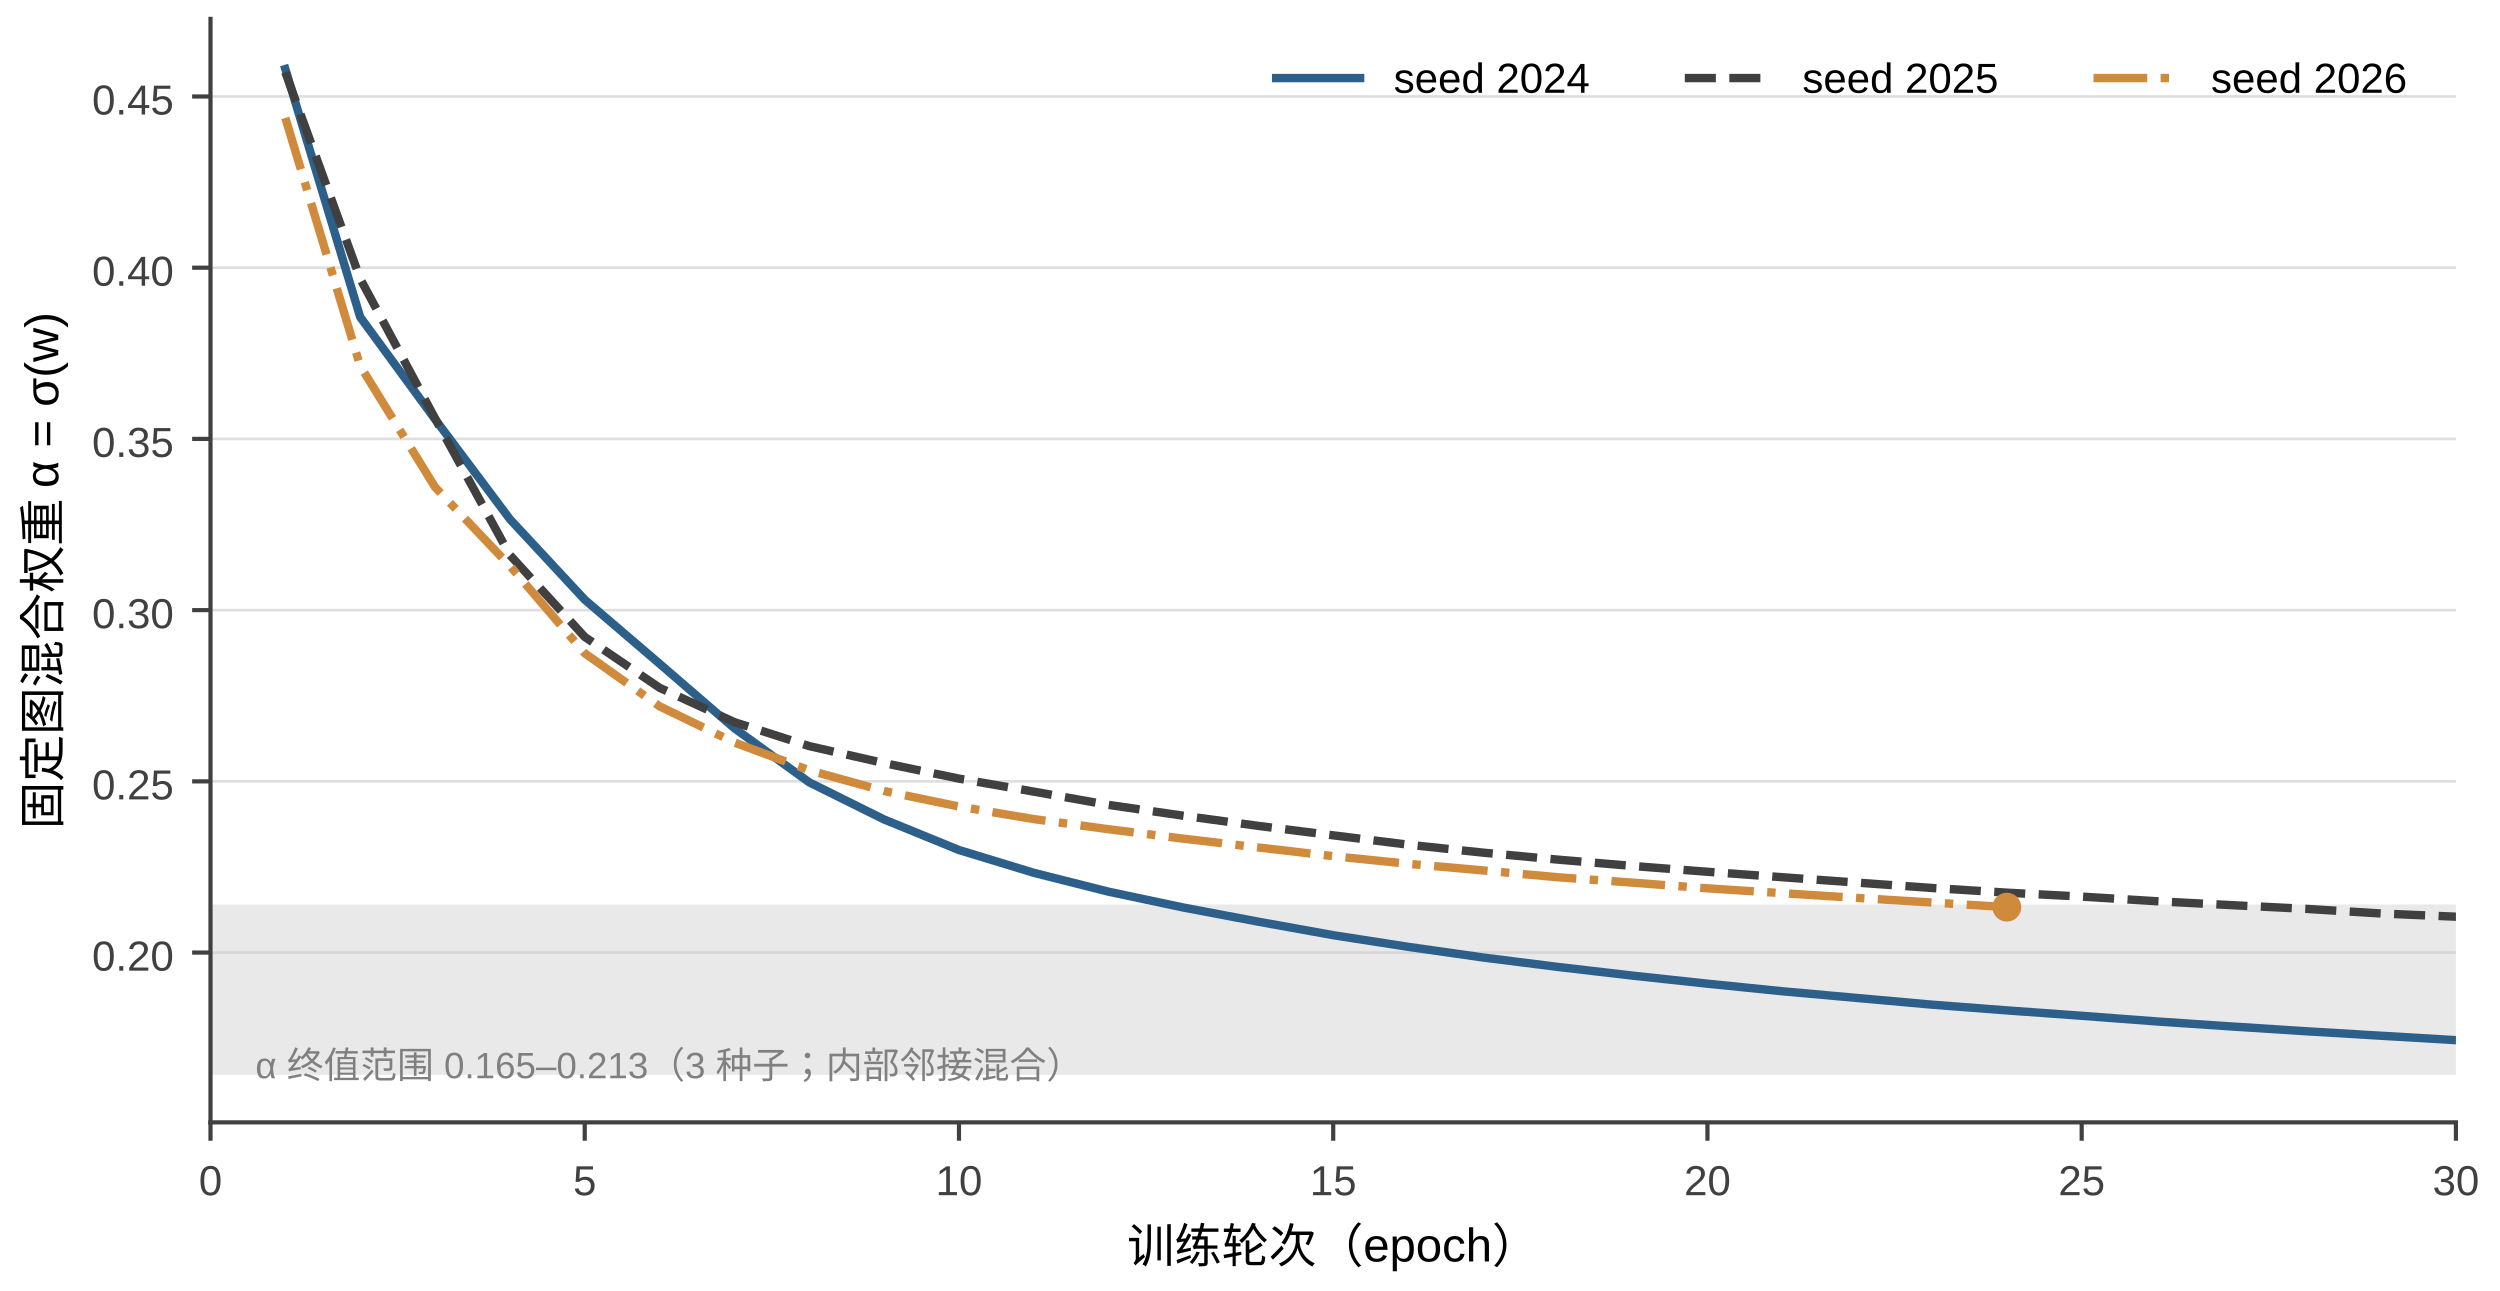
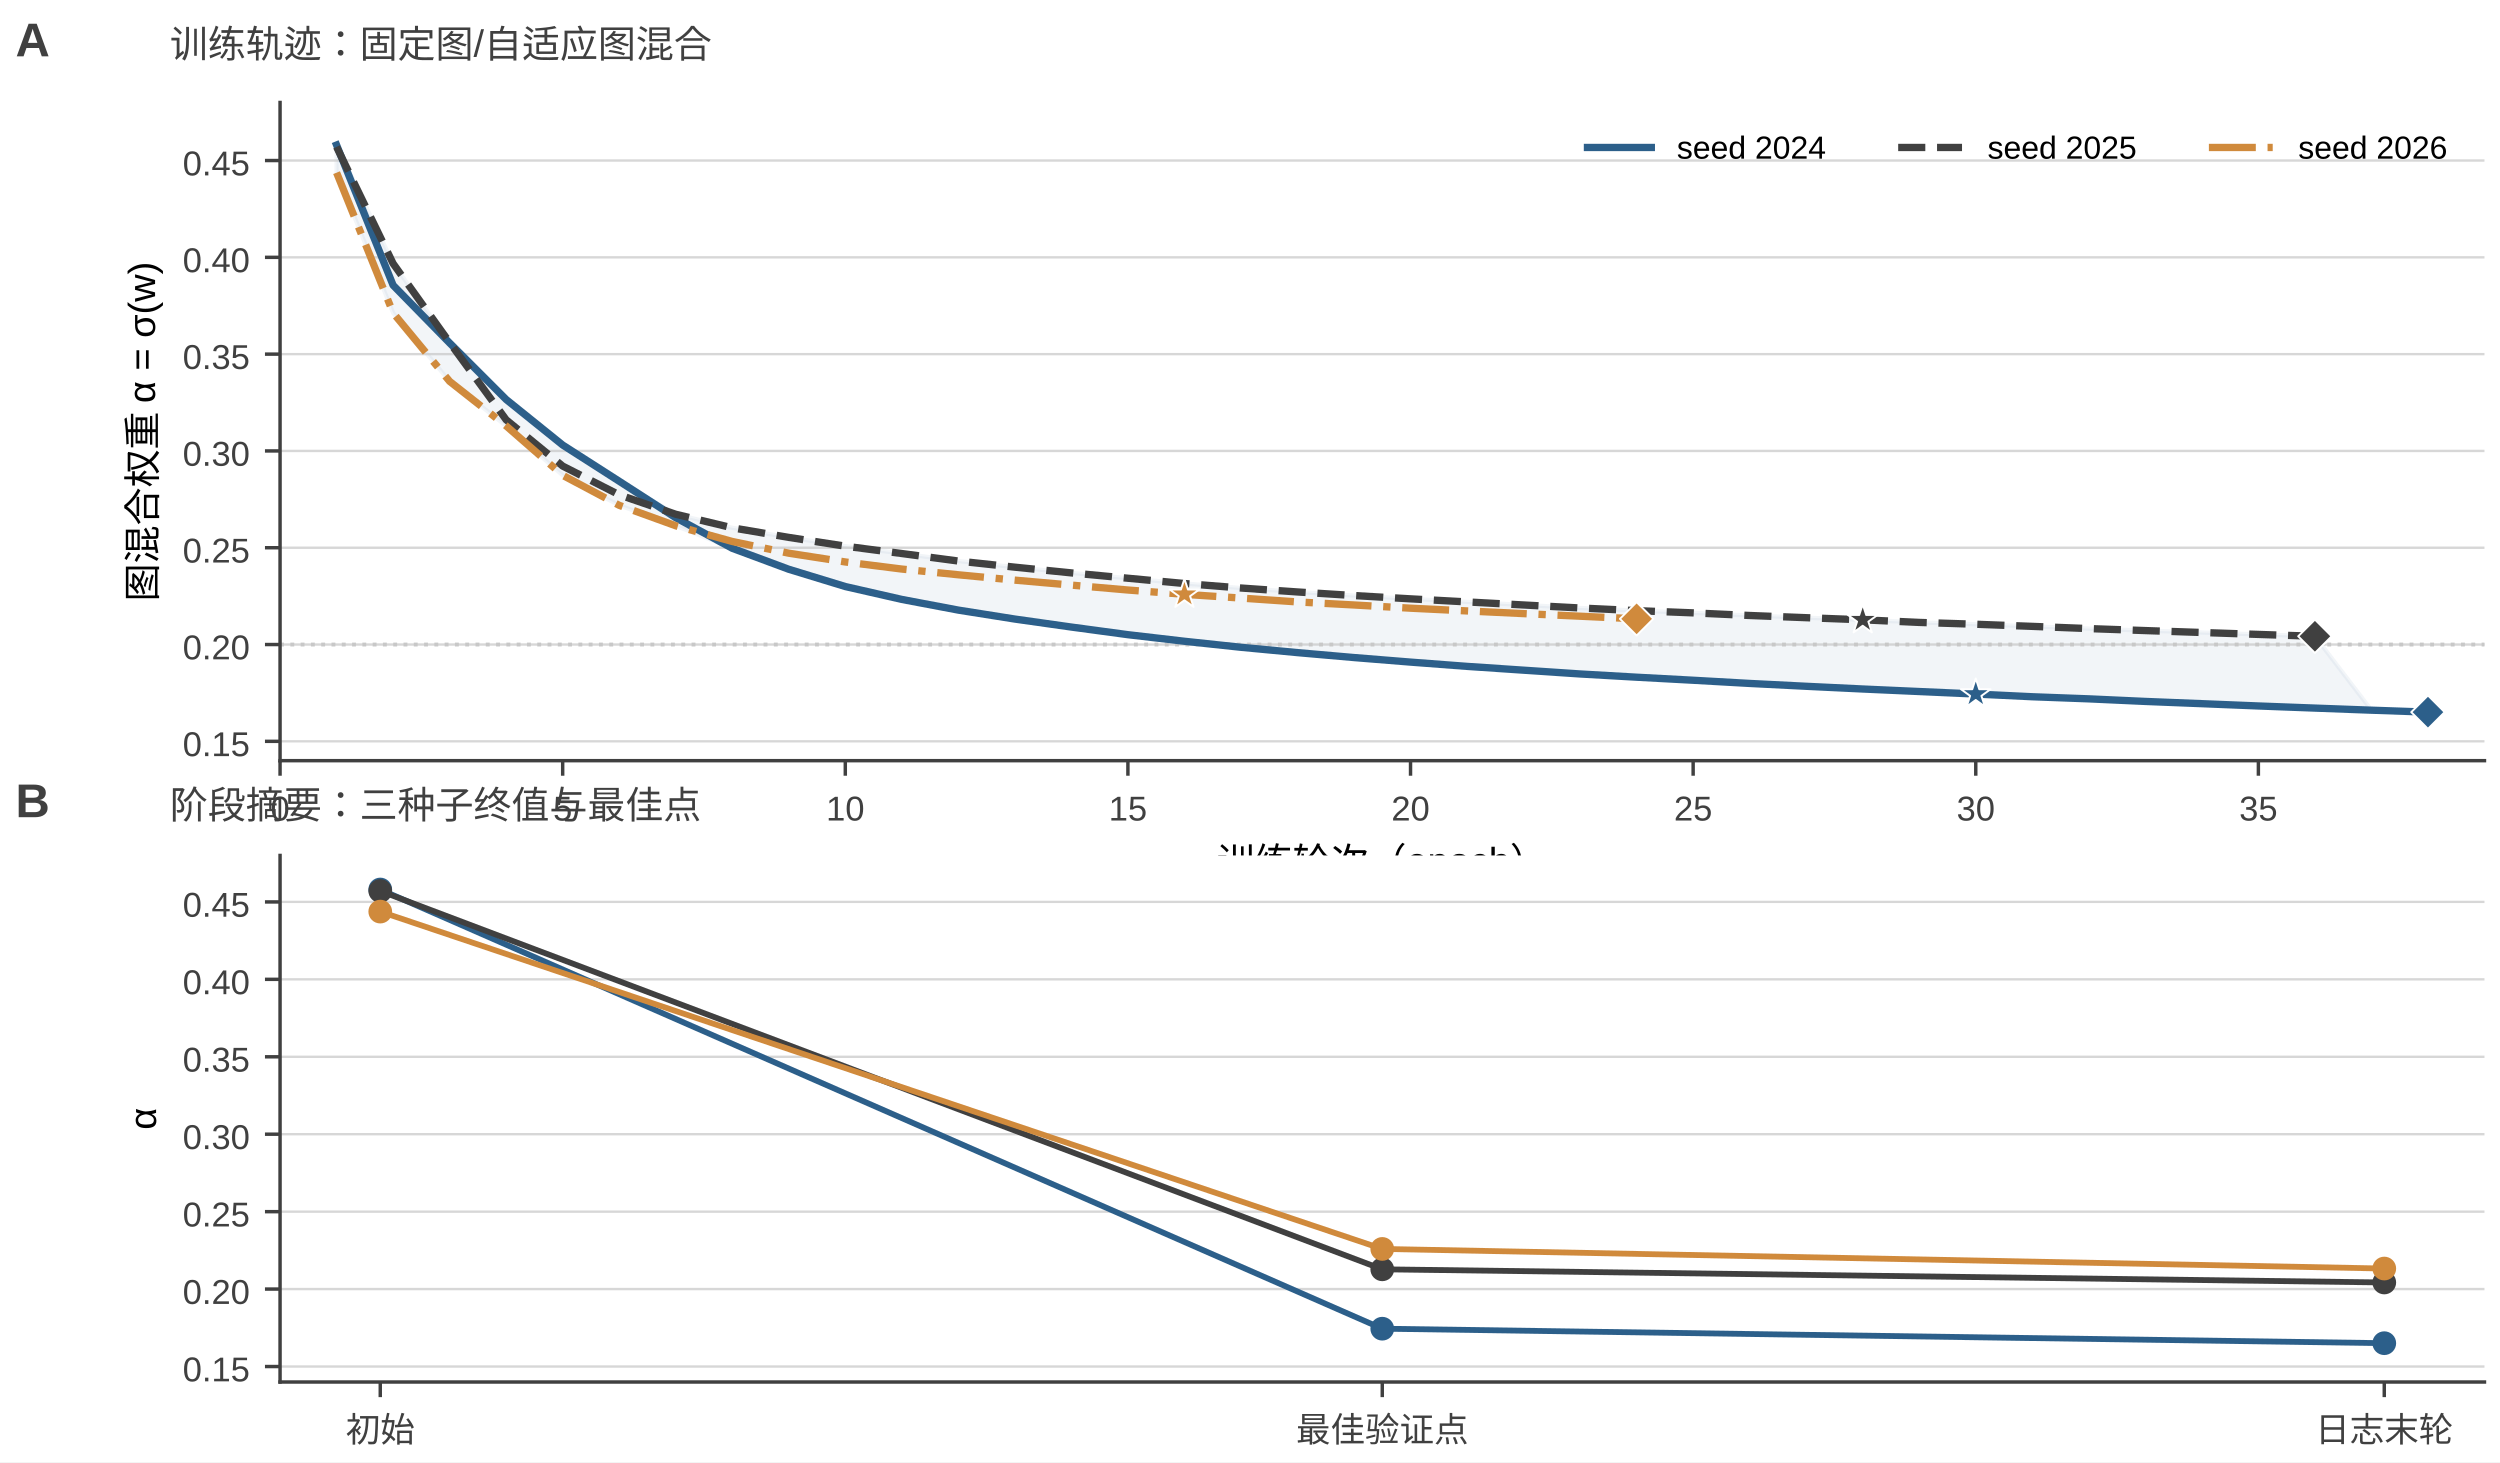
- <svg xmlns="http://www.w3.org/2000/svg" xmlns:xlink="http://www.w3.org/1999/xlink" width="476.4pt" height="246pt" viewBox="0 0 476.4 246" version="1.1">
+ <svg xmlns="http://www.w3.org/2000/svg" xmlns:xlink="http://www.w3.org/1999/xlink" width="579.583pt" height="338.996pt" viewBox="0 0 579.583 338.996" version="1.1">
  <defs>
    <style type="text/css">*{stroke-linejoin: round; stroke-linecap: butt}</style>
  </defs>
  <g id="figure_1">
    <g id="patch_1">
-       <path d="M 0 246  L 476.4 246  L 476.4 0  L 0 0  z " style="fill: #ffffff" />
+       <path d="M 0 338.996  L 579.583 338.996  L 579.583 -0  L 0 -0  z " style="fill: #ffffff" />
    </g>
    <g id="axes_1">
      <g id="patch_2">
-         <path d="M 40.112 213.878  L 468 213.878  L 468 3.6  L 40.112 3.6  z " style="fill: #ffffff" />
-       </g>
-       <g id="patch_3">
-         <path d="M 40.112 204.32  L 468 204.32  L 468 172.867  L 40.112 172.867  z " clip-path="url(#p4739192bd7)" style="fill: #e0e0e0; opacity: 0.7; stroke: #e0e0e0; stroke-linejoin: miter" />
+         <path d="M 64.927 176.348  L 575.983 176.348  L 575.983 23.756  L 64.927 23.756  z " style="fill: #ffffff" />
+       </g>
+       <g id="FillBetweenPolyCollection_1">
+         <defs>
+           <path id="m92ea6076dc" d="M 78.031 -305.37  L 78.031 -298.972  L 91.135 -266.456  L 104.239 -250.583  L 117.343 -240.253  L 130.447 -228.805  L 143.551 -221.845  L 156.655 -217.102  L 169.759 -211.883  L 182.863 -207.018  L 195.967 -203.015  L 209.071 -200.027  L 222.175 -197.552  L 235.279 -195.476  L 248.383 -193.622  L 261.487 -191.854  L 274.591 -190.33  L 287.695 -188.932  L 300.799 -187.696  L 313.903 -186.553  L 327.007 -185.497  L 340.111 -184.506  L 353.215 -183.625  L 366.319 -182.749  L 379.423 -181.998  L 392.527 -181.293  L 405.631 -180.552  L 418.735 -179.892  L 431.839 -179.263  L 444.943 -178.677  L 458.047 -178.096  L 471.151 -177.467  L 484.255 -176.979  L 497.359 -176.381  L 510.463 -175.86  L 523.567 -175.328  L 536.671 -174.837  L 549.775 -174.352  L 562.879 -173.897  L 562.879 -173.897  L 562.879 -173.897  L 549.775 -174.352  L 536.671 -191.489  L 523.567 -191.917  L 510.463 -192.362  L 497.359 -192.807  L 484.255 -193.269  L 471.151 -193.782  L 458.047 -194.276  L 444.943 -194.698  L 431.839 -195.305  L 418.735 -195.794  L 405.631 -196.306  L 392.527 -196.912  L 379.423 -197.429  L 366.319 -198.044  L 353.215 -198.744  L 340.111 -199.452  L 327.007 -200.165  L 313.903 -200.927  L 300.799 -201.761  L 287.695 -202.675  L 274.591 -203.718  L 261.487 -204.942  L 248.383 -206.179  L 235.279 -207.507  L 222.175 -208.928  L 209.071 -210.668  L 195.967 -212.373  L 182.863 -214.407  L 169.759 -216.633  L 156.655 -219.774  L 143.551 -227.429  L 130.447 -235.824  L 117.343 -246.381  L 104.239 -259.593  L 91.135 -277.897  L 78.031 -305.37  z " style="stroke: #8eabc0; stroke-opacity: 0.12" />
+         </defs>
+         <g clip-path="url(#p22b4df37b1)">
+           <use xlink:href="#m92ea6076dc" x="0" y="338.996" style="fill: #8eabc0; fill-opacity: 0.12; stroke: #8eabc0; stroke-opacity: 0.12" />
+         </g>
      </g>
      <g id="matplotlib.axis_1">
        <g id="xtick_1">
          <g id="line2d_1">
            <defs>
-               <path id="m0e9d095927" d="M 0 0  L 0 3.5  " style="stroke: #404040; stroke-width: 0.8" />
+               <path id="m2dc257dc4d" d="M 0 0  L 0 3.5  " style="stroke: #404040; stroke-width: 0.8" />
            </defs>
            <g>
-               <use xlink:href="#m0e9d095927" x="40.112" y="213.878" style="fill: #404040; stroke: #404040; stroke-width: 0.8" />
+               <use xlink:href="#m2dc257dc4d" x="64.927" y="176.348" style="fill: #404040; stroke: #404040; stroke-width: 0.8" />
            </g>
          </g>
          <g id="text_1">
-             <text style="font-size: 8px; font-family: 'PingFang SC', 'Arial', 'Helvetica', 'DejaVu Sans', sans-serif; text-anchor: middle; fill: #404040" x="40.112" y="227.758" transform="rotate(-0 40.1125 227.7578)">0</text>
+             <text style="font-size: 8px; font-family: 'PingFang SC', 'Arial', 'Helvetica', 'DejaVu Sans', sans-serif; text-anchor: middle; fill: #404040" x="64.927" y="190.228" transform="rotate(-0 64.92672 190.2281)">0</text>
          </g>
        </g>
        <g id="xtick_2">
          <g id="line2d_2">
            <g>
-               <use xlink:href="#m0e9d095927" x="111.427" y="213.878" style="fill: #404040; stroke: #404040; stroke-width: 0.8" />
+               <use xlink:href="#m2dc257dc4d" x="130.447" y="176.348" style="fill: #404040; stroke: #404040; stroke-width: 0.8" />
            </g>
          </g>
          <g id="text_2">
-             <text style="font-size: 8px; font-family: 'PingFang SC', 'Arial', 'Helvetica', 'DejaVu Sans', sans-serif; text-anchor: middle; fill: #404040" x="111.427" y="227.758" transform="rotate(-0 111.427 227.7578)">5</text>
+             <text style="font-size: 8px; font-family: 'PingFang SC', 'Arial', 'Helvetica', 'DejaVu Sans', sans-serif; text-anchor: middle; fill: #404040" x="130.447" y="190.228" transform="rotate(-0 130.4467 190.2281)">5</text>
          </g>
        </g>
        <g id="xtick_3">
          <g id="line2d_3">
            <g>
-               <use xlink:href="#m0e9d095927" x="182.742" y="213.878" style="fill: #404040; stroke: #404040; stroke-width: 0.8" />
+               <use xlink:href="#m2dc257dc4d" x="195.967" y="176.348" style="fill: #404040; stroke: #404040; stroke-width: 0.8" />
            </g>
          </g>
          <g id="text_3">
-             <text style="font-size: 8px; font-family: 'PingFang SC', 'Arial', 'Helvetica', 'DejaVu Sans', sans-serif; text-anchor: middle; fill: #404040" x="182.742" y="227.758" transform="rotate(-0 182.7415 227.7578)">10</text>
+             <text style="font-size: 8px; font-family: 'PingFang SC', 'Arial', 'Helvetica', 'DejaVu Sans', sans-serif; text-anchor: middle; fill: #404040" x="195.967" y="190.228" transform="rotate(-0 195.9667 190.2281)">10</text>
          </g>
        </g>
        <g id="xtick_4">
          <g id="line2d_4">
            <g>
-               <use xlink:href="#m0e9d095927" x="254.056" y="213.878" style="fill: #404040; stroke: #404040; stroke-width: 0.8" />
+               <use xlink:href="#m2dc257dc4d" x="261.487" y="176.348" style="fill: #404040; stroke: #404040; stroke-width: 0.8" />
            </g>
          </g>
          <g id="text_4">
-             <text style="font-size: 8px; font-family: 'PingFang SC', 'Arial', 'Helvetica', 'DejaVu Sans', sans-serif; text-anchor: middle; fill: #404040" x="254.056" y="227.758" transform="rotate(-0 254.056 227.7578)">15</text>
+             <text style="font-size: 8px; font-family: 'PingFang SC', 'Arial', 'Helvetica', 'DejaVu Sans', sans-serif; text-anchor: middle; fill: #404040" x="261.487" y="190.228" transform="rotate(-0 261.4867 190.2281)">15</text>
          </g>
        </g>
        <g id="xtick_5">
          <g id="line2d_5">
            <g>
-               <use xlink:href="#m0e9d095927" x="325.371" y="213.878" style="fill: #404040; stroke: #404040; stroke-width: 0.8" />
+               <use xlink:href="#m2dc257dc4d" x="327.007" y="176.348" style="fill: #404040; stroke: #404040; stroke-width: 0.8" />
            </g>
          </g>
          <g id="text_5">
-             <text style="font-size: 8px; font-family: 'PingFang SC', 'Arial', 'Helvetica', 'DejaVu Sans', sans-serif; text-anchor: middle; fill: #404040" x="325.371" y="227.758" transform="rotate(-0 325.3705 227.7578)">20</text>
+             <text style="font-size: 8px; font-family: 'PingFang SC', 'Arial', 'Helvetica', 'DejaVu Sans', sans-serif; text-anchor: middle; fill: #404040" x="327.007" y="190.228" transform="rotate(-0 327.0067 190.2281)">20</text>
          </g>
        </g>
        <g id="xtick_6">
          <g id="line2d_6">
            <g>
-               <use xlink:href="#m0e9d095927" x="396.685" y="213.878" style="fill: #404040; stroke: #404040; stroke-width: 0.8" />
+               <use xlink:href="#m2dc257dc4d" x="392.527" y="176.348" style="fill: #404040; stroke: #404040; stroke-width: 0.8" />
            </g>
          </g>
          <g id="text_6">
-             <text style="font-size: 8px; font-family: 'PingFang SC', 'Arial', 'Helvetica', 'DejaVu Sans', sans-serif; text-anchor: middle; fill: #404040" x="396.685" y="227.758" transform="rotate(-0 396.685 227.7578)">25</text>
+             <text style="font-size: 8px; font-family: 'PingFang SC', 'Arial', 'Helvetica', 'DejaVu Sans', sans-serif; text-anchor: middle; fill: #404040" x="392.527" y="190.228" transform="rotate(-0 392.5267 190.2281)">25</text>
          </g>
        </g>
        <g id="xtick_7">
          <g id="line2d_7">
            <g>
-               <use xlink:href="#m0e9d095927" x="468" y="213.878" style="fill: #404040; stroke: #404040; stroke-width: 0.8" />
+               <use xlink:href="#m2dc257dc4d" x="458.047" y="176.348" style="fill: #404040; stroke: #404040; stroke-width: 0.8" />
            </g>
          </g>
          <g id="text_7">
-             <text style="font-size: 8px; font-family: 'PingFang SC', 'Arial', 'Helvetica', 'DejaVu Sans', sans-serif; text-anchor: middle; fill: #404040" x="468" y="227.758" transform="rotate(-0 467.9995 227.7578)">30</text>
-           </g>
-         </g>
-         <g id="text_8">
-           <text style="font-size: 9px; font-family: 'PingFang SC', 'Arial', 'Helvetica', 'DejaVu Sans', sans-serif; text-anchor: middle" x="254.056" y="240.618" transform="rotate(-0 254.056 240.6178)">训练轮次（epoch）</text>
+             <text style="font-size: 8px; font-family: 'PingFang SC', 'Arial', 'Helvetica', 'DejaVu Sans', sans-serif; text-anchor: middle; fill: #404040" x="458.047" y="190.228" transform="rotate(-0 458.0467 190.2281)">30</text>
+           </g>
+         </g>
+         <g id="xtick_8">
+           <g id="line2d_8">
+             <g>
+               <use xlink:href="#m2dc257dc4d" x="523.567" y="176.348" style="fill: #404040; stroke: #404040; stroke-width: 0.8" />
+             </g>
+           </g>
+           <g id="text_8">
+             <text style="font-size: 8px; font-family: 'PingFang SC', 'Arial', 'Helvetica', 'DejaVu Sans', sans-serif; text-anchor: middle; fill: #404040" x="523.567" y="190.228" transform="rotate(-0 523.5667 190.2281)">35</text>
+           </g>
+         </g>
+         <g id="text_9">
+           <text style="font-size: 8.8px; font-family: 'PingFang SC', 'Arial', 'Helvetica', 'DejaVu Sans', sans-serif; text-anchor: middle" x="320.455" y="202.916" transform="rotate(-0 320.4547 202.9161)">训练轮次（epoch）</text>
        </g>
      </g>
      <g id="matplotlib.axis_2">
        <g id="ytick_1">
-           <g id="line2d_8">
-             <path d="M 40.112 181.523  L 468 181.523  " clip-path="url(#p4739192bd7)" style="fill: none; stroke: #c8c8c8; stroke-opacity: 0.6; stroke-width: 0.5; stroke-linecap: square" />
-           </g>
          <g id="line2d_9">
+             <path d="M 64.927 171.86  L 575.983 171.86  " clip-path="url(#p22b4df37b1)" style="fill: none; stroke: #c8c8c8; stroke-opacity: 0.72; stroke-width: 0.55; stroke-linecap: square" />
+           </g>
+           <g id="line2d_10">
            <defs>
-               <path id="ma63975fc5a" d="M 0 0  L -3.5 0  " style="stroke: #404040; stroke-width: 0.8" />
+               <path id="m5244709d1f" d="M 0 0  L -3.5 0  " style="stroke: #404040; stroke-width: 0.8" />
            </defs>
            <g>
-               <use xlink:href="#ma63975fc5a" x="40.112" y="181.523" style="fill: #404040; stroke: #404040; stroke-width: 0.8" />
-             </g>
-           </g>
-           <g id="text_9">
-             <text style="font-size: 8px; font-family: 'PingFang SC', 'Arial', 'Helvetica', 'DejaVu Sans', sans-serif; text-anchor: end; fill: #404040" x="33.112" y="184.963" transform="rotate(-0 33.1125 184.9634)">0.20</text>
+               <use xlink:href="#m5244709d1f" x="64.927" y="171.86" style="fill: #404040; stroke: #404040; stroke-width: 0.8" />
+             </g>
+           </g>
+           <g id="text_10">
+             <text style="font-size: 8px; font-family: 'PingFang SC', 'Arial', 'Helvetica', 'DejaVu Sans', sans-serif; text-anchor: end; fill: #404040" x="57.927" y="175.3" transform="rotate(-0 57.92672 175.3001)">0.15</text>
          </g>
        </g>
        <g id="ytick_2">
-           <g id="line2d_10">
-             <path d="M 40.112 148.895  L 468 148.895  " clip-path="url(#p4739192bd7)" style="fill: none; stroke: #c8c8c8; stroke-opacity: 0.6; stroke-width: 0.5; stroke-linecap: square" />
-           </g>
          <g id="line2d_11">
-             <g>
-               <use xlink:href="#ma63975fc5a" x="40.112" y="148.895" style="fill: #404040; stroke: #404040; stroke-width: 0.8" />
-             </g>
-           </g>
-           <g id="text_10">
-             <text style="font-size: 8px; font-family: 'PingFang SC', 'Arial', 'Helvetica', 'DejaVu Sans', sans-serif; text-anchor: end; fill: #404040" x="33.112" y="152.335" transform="rotate(-0 33.1125 152.3355)">0.25</text>
+             <path d="M 64.927 149.42  L 575.983 149.42  " clip-path="url(#p22b4df37b1)" style="fill: none; stroke: #c8c8c8; stroke-opacity: 0.72; stroke-width: 0.55; stroke-linecap: square" />
+           </g>
+           <g id="line2d_12">
+             <g>
+               <use xlink:href="#m5244709d1f" x="64.927" y="149.42" style="fill: #404040; stroke: #404040; stroke-width: 0.8" />
+             </g>
+           </g>
+           <g id="text_11">
+             <text style="font-size: 8px; font-family: 'PingFang SC', 'Arial', 'Helvetica', 'DejaVu Sans', sans-serif; text-anchor: end; fill: #404040" x="57.927" y="152.86" transform="rotate(-0 57.92672 152.86)">0.20</text>
          </g>
        </g>
        <g id="ytick_3">
-           <g id="line2d_12">
-             <path d="M 40.112 116.267  L 468 116.267  " clip-path="url(#p4739192bd7)" style="fill: none; stroke: #c8c8c8; stroke-opacity: 0.6; stroke-width: 0.5; stroke-linecap: square" />
-           </g>
          <g id="line2d_13">
-             <g>
-               <use xlink:href="#ma63975fc5a" x="40.112" y="116.267" style="fill: #404040; stroke: #404040; stroke-width: 0.8" />
-             </g>
-           </g>
-           <g id="text_11">
-             <text style="font-size: 8px; font-family: 'PingFang SC', 'Arial', 'Helvetica', 'DejaVu Sans', sans-serif; text-anchor: end; fill: #404040" x="33.112" y="119.707" transform="rotate(-0 33.1125 119.7075)">0.30</text>
+             <path d="M 64.927 126.98  L 575.983 126.98  " clip-path="url(#p22b4df37b1)" style="fill: none; stroke: #c8c8c8; stroke-opacity: 0.72; stroke-width: 0.55; stroke-linecap: square" />
+           </g>
+           <g id="line2d_14">
+             <g>
+               <use xlink:href="#m5244709d1f" x="64.927" y="126.98" style="fill: #404040; stroke: #404040; stroke-width: 0.8" />
+             </g>
+           </g>
+           <g id="text_12">
+             <text style="font-size: 8px; font-family: 'PingFang SC', 'Arial', 'Helvetica', 'DejaVu Sans', sans-serif; text-anchor: end; fill: #404040" x="57.927" y="130.42" transform="rotate(-0 57.92672 130.42)">0.25</text>
          </g>
        </g>
        <g id="ytick_4">
-           <g id="line2d_14">
-             <path d="M 40.112 83.64  L 468 83.64  " clip-path="url(#p4739192bd7)" style="fill: none; stroke: #c8c8c8; stroke-opacity: 0.6; stroke-width: 0.5; stroke-linecap: square" />
-           </g>
          <g id="line2d_15">
-             <g>
-               <use xlink:href="#ma63975fc5a" x="40.112" y="83.64" style="fill: #404040; stroke: #404040; stroke-width: 0.8" />
-             </g>
-           </g>
-           <g id="text_12">
-             <text style="font-size: 8px; font-family: 'PingFang SC', 'Arial', 'Helvetica', 'DejaVu Sans', sans-serif; text-anchor: end; fill: #404040" x="33.112" y="87.08" transform="rotate(-0 33.1125 87.07953)">0.35</text>
+             <path d="M 64.927 104.54  L 575.983 104.54  " clip-path="url(#p22b4df37b1)" style="fill: none; stroke: #c8c8c8; stroke-opacity: 0.72; stroke-width: 0.55; stroke-linecap: square" />
+           </g>
+           <g id="line2d_16">
+             <g>
+               <use xlink:href="#m5244709d1f" x="64.927" y="104.54" style="fill: #404040; stroke: #404040; stroke-width: 0.8" />
+             </g>
+           </g>
+           <g id="text_13">
+             <text style="font-size: 8px; font-family: 'PingFang SC', 'Arial', 'Helvetica', 'DejaVu Sans', sans-serif; text-anchor: end; fill: #404040" x="57.927" y="107.98" transform="rotate(-0 57.92672 107.9799)">0.30</text>
          </g>
        </g>
        <g id="ytick_5">
-           <g id="line2d_16">
-             <path d="M 40.112 51.012  L 468 51.012  " clip-path="url(#p4739192bd7)" style="fill: none; stroke: #c8c8c8; stroke-opacity: 0.6; stroke-width: 0.5; stroke-linecap: square" />
-           </g>
          <g id="line2d_17">
-             <g>
-               <use xlink:href="#ma63975fc5a" x="40.112" y="51.012" style="fill: #404040; stroke: #404040; stroke-width: 0.8" />
-             </g>
-           </g>
-           <g id="text_13">
-             <text style="font-size: 8px; font-family: 'PingFang SC', 'Arial', 'Helvetica', 'DejaVu Sans', sans-serif; text-anchor: end; fill: #404040" x="33.112" y="54.452" transform="rotate(-0 33.1125 54.45157)">0.40</text>
+             <path d="M 64.927 82.1  L 575.983 82.1  " clip-path="url(#p22b4df37b1)" style="fill: none; stroke: #c8c8c8; stroke-opacity: 0.72; stroke-width: 0.55; stroke-linecap: square" />
+           </g>
+           <g id="line2d_18">
+             <g>
+               <use xlink:href="#m5244709d1f" x="64.927" y="82.1" style="fill: #404040; stroke: #404040; stroke-width: 0.8" />
+             </g>
+           </g>
+           <g id="text_14">
+             <text style="font-size: 8px; font-family: 'PingFang SC', 'Arial', 'Helvetica', 'DejaVu Sans', sans-serif; text-anchor: end; fill: #404040" x="57.927" y="85.54" transform="rotate(-0 57.92672 85.53978)">0.35</text>
          </g>
        </g>
        <g id="ytick_6">
-           <g id="line2d_18">
-             <path d="M 40.112 18.384  L 468 18.384  " clip-path="url(#p4739192bd7)" style="fill: none; stroke: #c8c8c8; stroke-opacity: 0.6; stroke-width: 0.5; stroke-linecap: square" />
-           </g>
          <g id="line2d_19">
-             <g>
-               <use xlink:href="#ma63975fc5a" x="40.112" y="18.384" style="fill: #404040; stroke: #404040; stroke-width: 0.8" />
-             </g>
-           </g>
-           <g id="text_14">
-             <text style="font-size: 8px; font-family: 'PingFang SC', 'Arial', 'Helvetica', 'DejaVu Sans', sans-serif; text-anchor: end; fill: #404040" x="33.112" y="21.824" transform="rotate(-0 33.1125 21.82362)">0.45</text>
-           </g>
-         </g>
-         <g id="text_15">
-           <text style="font-size: 9px; font-family: 'PingFang SC', 'Arial', 'Helvetica', 'DejaVu Sans', sans-serif; text-anchor: middle" x="11.34" y="108.739" transform="rotate(-90 11.34 108.7389)">固定图混合权重 α = σ(w)</text>
-         </g>
-       </g>
-       <g id="line2d_20">
-         <path d="M 54.375 13.158  L 68.638 60.42  L 82.901 79.886  L 97.164 98.928  L 111.427 114.278  L 125.69 126.484  L 139.953 138.786  L 154.216 149.088  L 168.479 156.162  L 182.742 161.982  L 197.004 166.326  L 211.267 169.926  L 225.53 172.944  L 239.793 175.64  L 254.056 178.211  L 268.319 180.426  L 282.582 182.459  L 296.845 184.256  L 311.108 185.918  L 325.371 187.453  L 339.633 188.895  L 353.896 190.175  L 368.159 191.45  L 382.422 192.541  L 396.685 193.567  L 410.948 194.643  L 425.211 195.603  L 439.474 196.519  L 453.737 197.37  L 468 198.215  L 477.4 198.818  " clip-path="url(#p4739192bd7)" style="fill: none; stroke: #2c5f8a; stroke-width: 1.6; stroke-linecap: square" />
-       </g>
-       <g id="line2d_21">
-         <path d="M 54.375 13.777  L 68.638 53.104  L 82.901 79.718  L 97.164 105.768  L 111.427 121.371  L 125.69 131.067  L 139.953 137.615  L 154.216 142.182  L 168.479 145.419  L 182.742 148.375  L 197.004 150.855  L 211.267 153.385  L 225.53 155.451  L 239.793 157.383  L 254.056 159.181  L 268.319 160.961  L 282.582 162.477  L 296.845 163.805  L 311.108 165.018  L 325.371 166.126  L 339.633 167.163  L 353.896 168.192  L 368.159 169.21  L 382.422 170.104  L 396.685 170.856  L 410.948 171.738  L 425.211 172.481  L 439.474 173.192  L 453.737 174.075  L 468 174.688  L 477.4 175.162  " clip-path="url(#p4739192bd7)" style="fill: none; stroke-dasharray: 5.92,2.56; stroke-dashoffset: 0; stroke: #404040; stroke-width: 1.6" />
-       </g>
-       <g id="line2d_22">
-         <path d="M 54.375 22.46  L 68.638 69.74  L 82.901 92.818  L 97.164 107.838  L 111.427 124.484  L 125.69 134.603  L 139.953 141.5  L 154.216 146.788  L 168.479 150.741  L 182.742 153.695  L 197.004 156.088  L 211.267 158.019  L 225.53 159.822  L 239.793 161.496  L 254.056 163.152  L 268.319 164.604  L 282.582 165.867  L 296.845 167.17  L 311.108 168.194  L 325.371 169.28  L 339.633 170.202  L 353.896 171.109  L 368.159 171.982  L 382.422 172.867  " clip-path="url(#p4739192bd7)" style="fill: none; stroke-dasharray: 10.24,2.56,1.6,2.56; stroke-dashoffset: 0; stroke: #d08a3c; stroke-width: 1.6" />
+             <path d="M 64.927 59.66  L 575.983 59.66  " clip-path="url(#p22b4df37b1)" style="fill: none; stroke: #c8c8c8; stroke-opacity: 0.72; stroke-width: 0.55; stroke-linecap: square" />
+           </g>
+           <g id="line2d_20">
+             <g>
+               <use xlink:href="#m5244709d1f" x="64.927" y="59.66" style="fill: #404040; stroke: #404040; stroke-width: 0.8" />
+             </g>
+           </g>
+           <g id="text_15">
+             <text style="font-size: 8px; font-family: 'PingFang SC', 'Arial', 'Helvetica', 'DejaVu Sans', sans-serif; text-anchor: end; fill: #404040" x="57.927" y="63.1" transform="rotate(-0 57.92672 63.09969)">0.40</text>
+           </g>
+         </g>
+         <g id="ytick_7">
+           <g id="line2d_21">
+             <path d="M 64.927 37.22  L 575.983 37.22  " clip-path="url(#p22b4df37b1)" style="fill: none; stroke: #c8c8c8; stroke-opacity: 0.72; stroke-width: 0.55; stroke-linecap: square" />
+           </g>
+           <g id="line2d_22">
+             <g>
+               <use xlink:href="#m5244709d1f" x="64.927" y="37.22" style="fill: #404040; stroke: #404040; stroke-width: 0.8" />
+             </g>
+           </g>
+           <g id="text_16">
+             <text style="font-size: 8px; font-family: 'PingFang SC', 'Arial', 'Helvetica', 'DejaVu Sans', sans-serif; text-anchor: end; fill: #404040" x="57.927" y="40.66" transform="rotate(-0 57.92672 40.65961)">0.45</text>
+           </g>
+         </g>
+         <g id="text_17">
+           <text style="font-size: 8.8px; font-family: 'PingFang SC', 'Arial', 'Helvetica', 'DejaVu Sans', sans-serif; text-anchor: middle" x="36.182" y="100.052" transform="rotate(-90 36.18222 100.0519)">图混合权重 α = σ(w)</text>
+         </g>
+       </g>
+       <g id="line2d_23">
+         <path d="M 64.927 149.42  L 575.983 149.42  " clip-path="url(#p22b4df37b1)" style="fill: none; stroke-dasharray: 0.9,1.485; stroke-dashoffset: 0; stroke: #c8c8c8; stroke-width: 0.9" />
+       </g>
+       <g id="patch_3">
+         <path d="M 64.927 176.348  L 64.927 23.756  " style="fill: none; stroke: #404040; stroke-width: 0.8; stroke-linejoin: miter; stroke-linecap: square" />
      </g>
      <g id="patch_4">
-         <path d="M 40.112 213.878  L 40.112 3.6  " style="fill: none; stroke: #404040; stroke-width: 0.8; stroke-linejoin: miter; stroke-linecap: square" />
-       </g>
+         <path d="M 64.927 176.348  L 575.983 176.348  " style="fill: none; stroke: #404040; stroke-width: 0.8; stroke-linejoin: miter; stroke-linecap: square" />
+       </g>
+       <g id="line2d_24">
+         <path d="M 78.031 33.626  L 91.135 66.13  L 104.239 79.518  L 117.343 92.615  L 130.447 103.171  L 143.551 111.566  L 156.655 120.027  L 169.759 127.113  L 182.863 131.977  L 195.967 135.98  L 209.071 138.968  L 222.175 141.444  L 235.279 143.52  L 248.383 145.374  L 261.487 147.142  L 274.591 148.665  L 287.695 150.064  L 300.799 151.299  L 313.903 152.443  L 327.007 153.498  L 340.111 154.49  L 353.215 155.37  L 366.319 156.247  L 379.423 156.998  L 392.527 157.703  L 405.631 158.443  L 418.735 159.104  L 431.839 159.733  L 444.943 160.319  L 458.047 160.9  L 471.151 161.529  L 484.255 162.016  L 497.359 162.615  L 510.463 163.135  L 523.567 163.667  L 536.671 164.159  L 549.775 164.644  L 562.879 165.098  " clip-path="url(#p22b4df37b1)" style="fill: none; stroke: #2c5f8a; stroke-width: 1.7; stroke-linecap: square" />
+       </g>
+       <g id="line2d_25">
+         <path d="M 78.031 34.051  L 91.135 61.099  L 104.239 79.403  L 117.343 97.319  L 130.447 108.05  L 143.551 114.719  L 156.655 119.222  L 169.759 122.363  L 182.863 124.589  L 195.967 126.622  L 209.071 128.327  L 222.175 130.068  L 235.279 131.488  L 248.383 132.817  L 261.487 134.054  L 274.591 135.278  L 287.695 136.321  L 300.799 137.234  L 313.903 138.068  L 327.007 138.831  L 340.111 139.544  L 353.215 140.252  L 366.319 140.951  L 379.423 141.566  L 392.527 142.083  L 405.631 142.69  L 418.735 143.201  L 431.839 143.69  L 444.943 144.297  L 458.047 144.719  L 471.151 145.213  L 484.255 145.726  L 497.359 146.188  L 510.463 146.633  L 523.567 147.078  L 536.671 147.507  " clip-path="url(#p22b4df37b1)" style="fill: none; stroke-dasharray: 6.29,2.72; stroke-dashoffset: 0; stroke: #404040; stroke-width: 1.7" />
+       </g>
+       <g id="line2d_26">
+         <path d="M 78.031 40.023  L 91.135 72.54  L 104.239 88.412  L 117.343 98.743  L 130.447 110.191  L 143.551 117.15  L 156.655 121.894  L 169.759 125.53  L 182.863 128.249  L 195.967 130.281  L 209.071 131.927  L 222.175 133.255  L 235.279 134.495  L 248.383 135.646  L 261.487 136.785  L 274.591 137.784  L 287.695 138.652  L 300.799 139.548  L 313.903 140.253  L 327.007 140.999  L 340.111 141.633  L 353.215 142.257  L 366.319 142.858  L 379.423 143.466  " clip-path="url(#p22b4df37b1)" style="fill: none; stroke-dasharray: 10.88,2.72,1.7,2.72; stroke-dashoffset: 0; stroke: #d08a3c; stroke-width: 1.7" />
+       </g>
+       <g id="text_18">
+         <text style="font-weight: 700; font-size: 11px; font-family: 'PingFang SC', 'Arial', 'Helvetica', 'DejaVu Sans', sans-serif; text-anchor: start; fill: #404040" x="3.6" y="13.06" transform="rotate(-0 3.6 13.06)">A</text>
+       </g>
+       <g id="text_19">
+         <text style="font-size: 8.8px; font-family: 'PingFang SC', 'Arial', 'Helvetica', 'DejaVu Sans', sans-serif; text-anchor: start; fill: #404040" x="39.374" y="13.368" transform="rotate(-0 39.37392 13.368)">训练轨迹：固定图/自适应图混合</text>
+       </g>
+       <g id="PathCollection_1">
+         <defs>
+           <path id="m6a21deb3e5" d="M 0 -3.606  L -0.809 -1.114  L -3.429 -1.114  L -1.31 0.426  L -2.119 2.917  L -0 1.377  L 2.119 2.917  L 1.31 0.426  L 3.429 -1.114  L 0.809 -1.114  z " style="stroke: #ffffff; stroke-width: 0.45" />
+         </defs>
+         <g clip-path="url(#p22b4df37b1)">
+           <use xlink:href="#m6a21deb3e5" x="458.047" y="160.9" style="fill: #2c5f8a; stroke: #ffffff; stroke-width: 0.45" />
+         </g>
+       </g>
+       <g id="PathCollection_2">
+         <defs>
+           <path id="mcd2cc551e9" d="M -0 3.873  L 3.873 0  L 0 -3.873  L -3.873 -0  z " style="stroke: #ffffff; stroke-width: 0.45" />
+         </defs>
+         <g clip-path="url(#p22b4df37b1)">
+           <use xlink:href="#mcd2cc551e9" x="562.879" y="165.098" style="fill: #2c5f8a; stroke: #ffffff; stroke-width: 0.45" />
+         </g>
+       </g>
+       <g id="PathCollection_3">
+         <defs>
+           <path id="m17e8ebe778" d="M 0 -3.606  L -0.809 -1.114  L -3.429 -1.114  L -1.31 0.426  L -2.119 2.917  L -0 1.377  L 2.119 2.917  L 1.31 0.426  L 3.429 -1.114  L 0.809 -1.114  z " style="stroke: #ffffff; stroke-width: 0.45" />
+         </defs>
+         <g clip-path="url(#p22b4df37b1)">
+           <use xlink:href="#m17e8ebe778" x="431.839" y="143.69" style="fill: #404040; stroke: #ffffff; stroke-width: 0.45" />
+         </g>
+       </g>
+       <g id="PathCollection_4">
+         <defs>
+           <path id="m6a3166be24" d="M -0 3.873  L 3.873 0  L 0 -3.873  L -3.873 -0  z " style="stroke: #ffffff; stroke-width: 0.45" />
+         </defs>
+         <g clip-path="url(#p22b4df37b1)">
+           <use xlink:href="#m6a3166be24" x="536.671" y="147.507" style="fill: #404040; stroke: #ffffff; stroke-width: 0.45" />
+         </g>
+       </g>
+       <g id="PathCollection_5">
+         <defs>
+           <path id="m95409e61d8" d="M 0 -3.606  L -0.809 -1.114  L -3.429 -1.114  L -1.31 0.426  L -2.119 2.917  L -0 1.377  L 2.119 2.917  L 1.31 0.426  L 3.429 -1.114  L 0.809 -1.114  z " style="stroke: #ffffff; stroke-width: 0.45" />
+         </defs>
+         <g clip-path="url(#p22b4df37b1)">
+           <use xlink:href="#m95409e61d8" x="274.591" y="137.784" style="fill: #d08a3c; stroke: #ffffff; stroke-width: 0.45" />
+         </g>
+       </g>
+       <g id="PathCollection_6">
+         <defs>
+           <path id="mcced64682d" d="M -0 3.873  L 3.873 0  L 0 -3.873  L -3.873 -0  z " style="stroke: #ffffff; stroke-width: 0.45" />
+         </defs>
+         <g clip-path="url(#p22b4df37b1)">
+           <use xlink:href="#mcced64682d" x="379.423" y="143.466" style="fill: #d08a3c; stroke: #ffffff; stroke-width: 0.45" />
+         </g>
+       </g>
+       <g id="legend_1">
+         <g id="line2d_27">
+           <path d="M 368.03 34.19  L 375.43 34.19  L 382.83 34.19  " style="fill: none; stroke: #2c5f8a; stroke-width: 1.7; stroke-linecap: square" />
+         </g>
+         <g id="text_20">
+           <text style="font-size: 7.4px; font-family: 'PingFang SC', 'Arial', 'Helvetica', 'DejaVu Sans', sans-serif; text-anchor: start" x="388.75" y="36.78" transform="rotate(-0 388.75 36.77956)">seed 2024</text>
+         </g>
+         <g id="line2d_28">
+           <path d="M 440.061 34.19  L 447.461 34.19  L 454.861 34.19  " style="fill: none; stroke-dasharray: 6.29,2.72; stroke-dashoffset: 0; stroke: #404040; stroke-width: 1.7" />
+         </g>
+         <g id="text_21">
+           <text style="font-size: 7.4px; font-family: 'PingFang SC', 'Arial', 'Helvetica', 'DejaVu Sans', sans-serif; text-anchor: start" x="460.781" y="36.78" transform="rotate(-0 460.7809 36.77956)">seed 2025</text>
+         </g>
+         <g id="line2d_29">
+           <path d="M 512.092 34.19  L 519.492 34.19  L 526.892 34.19  " style="fill: none; stroke-dasharray: 10.88,2.72,1.7,2.72; stroke-dashoffset: 0; stroke: #d08a3c; stroke-width: 1.7" />
+         </g>
+         <g id="text_22">
+           <text style="font-size: 7.4px; font-family: 'PingFang SC', 'Arial', 'Helvetica', 'DejaVu Sans', sans-serif; text-anchor: start" x="532.812" y="36.78" transform="rotate(-0 532.8118 36.77956)">seed 2026</text>
+         </g>
+       </g>
+     </g>
+     <g id="axes_2">
      <g id="patch_5">
-         <path d="M 40.112 213.878  L 468 213.878  " style="fill: none; stroke: #404040; stroke-width: 0.8; stroke-linejoin: miter; stroke-linecap: square" />
-       </g>
-       <g id="text_16">
-         <text style="font-size: 7px; font-family: 'PingFang SC', 'Arial', 'Helvetica', 'DejaVu Sans', sans-serif; text-anchor: start; fill: #808080" x="48.67" y="205.467" transform="rotate(-0 48.67024 205.4667)">α 终值范围 0.165–0.213（3 种子；内部邻接混合）</text>
-       </g>
-       <g id="line2d_23">
-         <path clip-path="url(#p4739192bd7)" style="fill: none; stroke: #2c5f8a; stroke-width: 1.2; stroke-linecap: square" />
-         <defs>
-           <path id="mdb86fe83ed" d="M 0 2.25  C 0.597 2.25 1.169 2.013 1.591 1.591  C 2.013 1.169 2.25 0.597 2.25 0  C 2.25 -0.597 2.013 -1.169 1.591 -1.591  C 1.169 -2.013 0.597 -2.25 0 -2.25  C -0.597 -2.25 -1.169 -2.013 -1.591 -1.591  C -2.013 -1.169 -2.25 -0.597 -2.25 0  C -2.25 0.597 -2.013 1.169 -1.591 1.591  C -1.169 2.013 -0.597 2.25 0 2.25  z " style="stroke: #2c5f8a" />
-         </defs>
-         <g clip-path="url(#p4739192bd7)">
-           <use xlink:href="#mdb86fe83ed" x="582.103" y="204.32" style="fill: #2c5f8a; stroke: #2c5f8a" />
-         </g>
-       </g>
-       <g id="line2d_24">
-         <path clip-path="url(#p4739192bd7)" style="fill: none; stroke: #404040; stroke-width: 1.2; stroke-linecap: square" />
-         <defs>
-           <path id="mf8cfeba116" d="M 0 2.25  C 0.597 2.25 1.169 2.013 1.591 1.591  C 2.013 1.169 2.25 0.597 2.25 0  C 2.25 -0.597 2.013 -1.169 1.591 -1.591  C 1.169 -2.013 0.597 -2.25 0 -2.25  C -0.597 -2.25 -1.169 -2.013 -1.591 -1.591  C -2.013 -1.169 -2.25 -0.597 -2.25 0  C -2.25 0.597 -2.013 1.169 -1.591 1.591  C -1.169 2.013 -0.597 2.25 0 2.25  z " style="stroke: #404040" />
-         </defs>
-         <g clip-path="url(#p4739192bd7)">
-           <use xlink:href="#mf8cfeba116" x="553.577" y="178.741" style="fill: #404040; stroke: #404040" />
-         </g>
-       </g>
-       <g id="line2d_25">
-         <path d="M 382.422 172.867  " clip-path="url(#p4739192bd7)" style="fill: none; stroke: #d08a3c; stroke-width: 1.2; stroke-linecap: square" />
-         <defs>
-           <path id="mb0bd339291" d="M 0 2.25  C 0.597 2.25 1.169 2.013 1.591 1.591  C 2.013 1.169 2.25 0.597 2.25 0  C 2.25 -0.597 2.013 -1.169 1.591 -1.591  C 1.169 -2.013 0.597 -2.25 0 -2.25  C -0.597 -2.25 -1.169 -2.013 -1.591 -1.591  C -2.013 -1.169 -2.25 -0.597 -2.25 0  C -2.25 0.597 -2.013 1.169 -1.591 1.591  C -1.169 2.013 -0.597 2.25 0 2.25  z " style="stroke: #d08a3c" />
-         </defs>
-         <g clip-path="url(#p4739192bd7)">
-           <use xlink:href="#mb0bd339291" x="382.422" y="172.867" style="fill: #d08a3c; stroke: #d08a3c" />
-         </g>
-       </g>
-       <g id="legend_1">
-         <g id="line2d_26">
-           <path d="M 243.186 14.88  L 251.186 14.88  L 259.186 14.88  " style="fill: none; stroke: #2c5f8a; stroke-width: 1.6; stroke-linecap: square" />
-         </g>
-         <g id="text_17">
-           <text style="font-size: 8px; font-family: 'PingFang SC', 'Arial', 'Helvetica', 'DejaVu Sans', sans-serif; text-anchor: start" x="265.586" y="17.68" transform="rotate(-0 265.5858 17.68)">seed 2024</text>
-         </g>
-         <g id="line2d_27">
-           <path d="M 321.057 14.88  L 329.057 14.88  L 337.057 14.88  " style="fill: none; stroke-dasharray: 5.92,2.56; stroke-dashoffset: 0; stroke: #404040; stroke-width: 1.6" />
-         </g>
-         <g id="text_18">
-           <text style="font-size: 8px; font-family: 'PingFang SC', 'Arial', 'Helvetica', 'DejaVu Sans', sans-serif; text-anchor: start" x="343.457" y="17.68" transform="rotate(-0 343.457 17.68)">seed 2025</text>
-         </g>
-         <g id="line2d_28">
-           <path d="M 398.928 14.88  L 406.928 14.88  L 414.928 14.88  " style="fill: none; stroke-dasharray: 10.24,2.56,1.6,2.56; stroke-dashoffset: 0; stroke: #d08a3c; stroke-width: 1.6" />
-         </g>
-         <g id="text_19">
-           <text style="font-size: 8px; font-family: 'PingFang SC', 'Arial', 'Helvetica', 'DejaVu Sans', sans-serif; text-anchor: start" x="421.328" y="17.68" transform="rotate(-0 421.3283 17.68)">seed 2026</text>
-         </g>
+         <path d="M 64.927 320.396  L 575.983 320.396  L 575.983 198.321  L 64.927 198.321  z " style="fill: #ffffff" />
+       </g>
+       <g id="matplotlib.axis_3">
+         <g id="xtick_9">
+           <g id="line2d_30">
+             <g>
+               <use xlink:href="#m2dc257dc4d" x="88.157" y="320.396" style="fill: #404040; stroke: #404040; stroke-width: 0.8" />
+             </g>
+           </g>
+           <g id="text_23">
+             <text style="font-size: 8px; font-family: 'PingFang SC', 'Arial', 'Helvetica', 'DejaVu Sans', sans-serif; text-anchor: middle; fill: #404040" x="88.157" y="334.276" transform="rotate(-0 88.15654 334.2756)">初始</text>
+           </g>
+         </g>
+         <g id="xtick_10">
+           <g id="line2d_31">
+             <g>
+               <use xlink:href="#m2dc257dc4d" x="320.455" y="320.396" style="fill: #404040; stroke: #404040; stroke-width: 0.8" />
+             </g>
+           </g>
+           <g id="text_24">
+             <text style="font-size: 8px; font-family: 'PingFang SC', 'Arial', 'Helvetica', 'DejaVu Sans', sans-serif; text-anchor: middle; fill: #404040" x="320.455" y="334.276" transform="rotate(-0 320.4547 334.2756)">最佳验证点</text>
+           </g>
+         </g>
+         <g id="xtick_11">
+           <g id="line2d_32">
+             <g>
+               <use xlink:href="#m2dc257dc4d" x="552.753" y="320.396" style="fill: #404040; stroke: #404040; stroke-width: 0.8" />
+             </g>
+           </g>
+           <g id="text_25">
+             <text style="font-size: 8px; font-family: 'PingFang SC', 'Arial', 'Helvetica', 'DejaVu Sans', sans-serif; text-anchor: middle; fill: #404040" x="552.753" y="334.276" transform="rotate(-0 552.7529 334.2756)">日志末轮</text>
+           </g>
+         </g>
+       </g>
+       <g id="matplotlib.axis_4">
+         <g id="ytick_8">
+           <g id="line2d_33">
+             <path d="M 64.927 316.805  L 575.983 316.805  " clip-path="url(#p93b1db6bf2)" style="fill: none; stroke: #c8c8c8; stroke-opacity: 0.72; stroke-width: 0.55; stroke-linecap: square" />
+           </g>
+           <g id="line2d_34">
+             <g>
+               <use xlink:href="#m5244709d1f" x="64.927" y="316.805" style="fill: #404040; stroke: #404040; stroke-width: 0.8" />
+             </g>
+           </g>
+           <g id="text_26">
+             <text style="font-size: 8px; font-family: 'PingFang SC', 'Arial', 'Helvetica', 'DejaVu Sans', sans-serif; text-anchor: end; fill: #404040" x="57.927" y="320.245" transform="rotate(-0 57.92672 320.2451)">0.15</text>
+           </g>
+         </g>
+         <g id="ytick_9">
+           <g id="line2d_35">
+             <path d="M 64.927 298.853  L 575.983 298.853  " clip-path="url(#p93b1db6bf2)" style="fill: none; stroke: #c8c8c8; stroke-opacity: 0.72; stroke-width: 0.55; stroke-linecap: square" />
+           </g>
+           <g id="line2d_36">
+             <g>
+               <use xlink:href="#m5244709d1f" x="64.927" y="298.853" style="fill: #404040; stroke: #404040; stroke-width: 0.8" />
+             </g>
+           </g>
+           <g id="text_27">
+             <text style="font-size: 8px; font-family: 'PingFang SC', 'Arial', 'Helvetica', 'DejaVu Sans', sans-serif; text-anchor: end; fill: #404040" x="57.927" y="302.293" transform="rotate(-0 57.92672 302.2931)">0.20</text>
+           </g>
+         </g>
+         <g id="ytick_10">
+           <g id="line2d_37">
+             <path d="M 64.927 280.901  L 575.983 280.901  " clip-path="url(#p93b1db6bf2)" style="fill: none; stroke: #c8c8c8; stroke-opacity: 0.72; stroke-width: 0.55; stroke-linecap: square" />
+           </g>
+           <g id="line2d_38">
+             <g>
+               <use xlink:href="#m5244709d1f" x="64.927" y="280.901" style="fill: #404040; stroke: #404040; stroke-width: 0.8" />
+             </g>
+           </g>
+           <g id="text_28">
+             <text style="font-size: 8px; font-family: 'PingFang SC', 'Arial', 'Helvetica', 'DejaVu Sans', sans-serif; text-anchor: end; fill: #404040" x="57.927" y="284.341" transform="rotate(-0 57.92672 284.341)">0.25</text>
+           </g>
+         </g>
+         <g id="ytick_11">
+           <g id="line2d_39">
+             <path d="M 64.927 262.949  L 575.983 262.949  " clip-path="url(#p93b1db6bf2)" style="fill: none; stroke: #c8c8c8; stroke-opacity: 0.72; stroke-width: 0.55; stroke-linecap: square" />
+           </g>
+           <g id="line2d_40">
+             <g>
+               <use xlink:href="#m5244709d1f" x="64.927" y="262.949" style="fill: #404040; stroke: #404040; stroke-width: 0.8" />
+             </g>
+           </g>
+           <g id="text_29">
+             <text style="font-size: 8px; font-family: 'PingFang SC', 'Arial', 'Helvetica', 'DejaVu Sans', sans-serif; text-anchor: end; fill: #404040" x="57.927" y="266.389" transform="rotate(-0 57.92672 266.3889)">0.30</text>
+           </g>
+         </g>
+         <g id="ytick_12">
+           <g id="line2d_41">
+             <path d="M 64.927 244.997  L 575.983 244.997  " clip-path="url(#p93b1db6bf2)" style="fill: none; stroke: #c8c8c8; stroke-opacity: 0.72; stroke-width: 0.55; stroke-linecap: square" />
+           </g>
+           <g id="line2d_42">
+             <g>
+               <use xlink:href="#m5244709d1f" x="64.927" y="244.997" style="fill: #404040; stroke: #404040; stroke-width: 0.8" />
+             </g>
+           </g>
+           <g id="text_30">
+             <text style="font-size: 8px; font-family: 'PingFang SC', 'Arial', 'Helvetica', 'DejaVu Sans', sans-serif; text-anchor: end; fill: #404040" x="57.927" y="248.437" transform="rotate(-0 57.92672 248.4369)">0.35</text>
+           </g>
+         </g>
+         <g id="ytick_13">
+           <g id="line2d_43">
+             <path d="M 64.927 227.045  L 575.983 227.045  " clip-path="url(#p93b1db6bf2)" style="fill: none; stroke: #c8c8c8; stroke-opacity: 0.72; stroke-width: 0.55; stroke-linecap: square" />
+           </g>
+           <g id="line2d_44">
+             <g>
+               <use xlink:href="#m5244709d1f" x="64.927" y="227.045" style="fill: #404040; stroke: #404040; stroke-width: 0.8" />
+             </g>
+           </g>
+           <g id="text_31">
+             <text style="font-size: 8px; font-family: 'PingFang SC', 'Arial', 'Helvetica', 'DejaVu Sans', sans-serif; text-anchor: end; fill: #404040" x="57.927" y="230.485" transform="rotate(-0 57.92672 230.4848)">0.40</text>
+           </g>
+         </g>
+         <g id="ytick_14">
+           <g id="line2d_45">
+             <path d="M 64.927 209.093  L 575.983 209.093  " clip-path="url(#p93b1db6bf2)" style="fill: none; stroke: #c8c8c8; stroke-opacity: 0.72; stroke-width: 0.55; stroke-linecap: square" />
+           </g>
+           <g id="line2d_46">
+             <g>
+               <use xlink:href="#m5244709d1f" x="64.927" y="209.093" style="fill: #404040; stroke: #404040; stroke-width: 0.8" />
+             </g>
+           </g>
+           <g id="text_32">
+             <text style="font-size: 8px; font-family: 'PingFang SC', 'Arial', 'Helvetica', 'DejaVu Sans', sans-serif; text-anchor: end; fill: #404040" x="57.927" y="212.533" transform="rotate(-0 57.92672 212.5327)">0.45</text>
+           </g>
+         </g>
+         <g id="text_33">
+           <text style="font-size: 8.8px; font-family: 'PingFang SC', 'Arial', 'Helvetica', 'DejaVu Sans', sans-serif; text-anchor: middle" x="36.182" y="259.359" transform="rotate(-90 36.18222 259.3585)">α</text>
+         </g>
+       </g>
+       <g id="patch_6">
+         <path d="M 64.927 320.396  L 64.927 198.321  " style="fill: none; stroke: #404040; stroke-width: 0.8; stroke-linejoin: miter; stroke-linecap: square" />
+       </g>
+       <g id="patch_7">
+         <path d="M 64.927 320.396  L 575.983 320.396  " style="fill: none; stroke: #404040; stroke-width: 0.8; stroke-linejoin: miter; stroke-linecap: square" />
+       </g>
+       <g id="line2d_47">
+         <path d="M 88.157 206.218  L 320.455 308.037  L 552.753 311.396  " clip-path="url(#p93b1db6bf2)" style="fill: none; stroke: #2c5f8a; stroke-width: 1.35; stroke-linecap: square" />
+         <defs>
+           <path id="mda935d6262" d="M 0 2.25  C 0.597 2.25 1.169 2.013 1.591 1.591  C 2.013 1.169 2.25 0.597 2.25 0  C 2.25 -0.597 2.013 -1.169 1.591 -1.591  C 1.169 -2.013 0.597 -2.25 0 -2.25  C -0.597 -2.25 -1.169 -2.013 -1.591 -1.591  C -2.013 -1.169 -2.25 -0.597 -2.25 0  C -2.25 0.597 -2.013 1.169 -1.591 1.591  C -1.169 2.013 -0.597 2.25 0 2.25  z " style="stroke: #2c5f8a" />
+         </defs>
+         <g clip-path="url(#p93b1db6bf2)">
+           <use xlink:href="#mda935d6262" x="88.157" y="206.218" style="fill: #2c5f8a; stroke: #2c5f8a" />
+           <use xlink:href="#mda935d6262" x="320.455" y="308.037" style="fill: #2c5f8a; stroke: #2c5f8a" />
+           <use xlink:href="#mda935d6262" x="552.753" y="311.396" style="fill: #2c5f8a; stroke: #2c5f8a" />
+         </g>
+       </g>
+       <g id="line2d_48">
+         <path d="M 88.157 206.558  L 320.455 294.269  L 552.753 297.322  " clip-path="url(#p93b1db6bf2)" style="fill: none; stroke: #404040; stroke-width: 1.35; stroke-linecap: square" />
+         <defs>
+           <path id="mb794a719cc" d="M 0 2.25  C 0.597 2.25 1.169 2.013 1.591 1.591  C 2.013 1.169 2.25 0.597 2.25 0  C 2.25 -0.597 2.013 -1.169 1.591 -1.591  C 1.169 -2.013 0.597 -2.25 0 -2.25  C -0.597 -2.25 -1.169 -2.013 -1.591 -1.591  C -2.013 -1.169 -2.25 -0.597 -2.25 0  C -2.25 0.597 -2.013 1.169 -1.591 1.591  C -1.169 2.013 -0.597 2.25 0 2.25  z " style="stroke: #404040" />
+         </defs>
+         <g clip-path="url(#p93b1db6bf2)">
+           <use xlink:href="#mb794a719cc" x="88.157" y="206.558" style="fill: #404040; stroke: #404040" />
+           <use xlink:href="#mb794a719cc" x="320.455" y="294.269" style="fill: #404040; stroke: #404040" />
+           <use xlink:href="#mb794a719cc" x="552.753" y="297.322" style="fill: #404040; stroke: #404040" />
+         </g>
+       </g>
+       <g id="line2d_49">
+         <path d="M 88.157 211.336  L 320.455 289.544  L 552.753 294.09  " clip-path="url(#p93b1db6bf2)" style="fill: none; stroke: #d08a3c; stroke-width: 1.35; stroke-linecap: square" />
+         <defs>
+           <path id="mc68781d644" d="M 0 2.25  C 0.597 2.25 1.169 2.013 1.591 1.591  C 2.013 1.169 2.25 0.597 2.25 0  C 2.25 -0.597 2.013 -1.169 1.591 -1.591  C 1.169 -2.013 0.597 -2.25 0 -2.25  C -0.597 -2.25 -1.169 -2.013 -1.591 -1.591  C -2.013 -1.169 -2.25 -0.597 -2.25 0  C -2.25 0.597 -2.013 1.169 -1.591 1.591  C -1.169 2.013 -0.597 2.25 0 2.25  z " style="stroke: #d08a3c" />
+         </defs>
+         <g clip-path="url(#p93b1db6bf2)">
+           <use xlink:href="#mc68781d644" x="88.157" y="211.336" style="fill: #d08a3c; stroke: #d08a3c" />
+           <use xlink:href="#mc68781d644" x="320.455" y="289.544" style="fill: #d08a3c; stroke: #d08a3c" />
+           <use xlink:href="#mc68781d644" x="552.753" y="294.09" style="fill: #d08a3c; stroke: #d08a3c" />
+         </g>
+       </g>
+       <g id="text_34">
+         <text style="font-weight: 700; font-size: 11px; font-family: 'PingFang SC', 'Arial', 'Helvetica', 'DejaVu Sans', sans-serif; text-anchor: start; fill: #404040" x="3.6" y="189.457" transform="rotate(-0 3.6 189.457)">B</text>
+       </g>
+       <g id="text_35">
+         <text style="font-size: 8.8px; font-family: 'PingFang SC', 'Arial', 'Helvetica', 'DejaVu Sans', sans-serif; text-anchor: start; fill: #404040" x="39.374" y="189.765" transform="rotate(-0 39.37392 189.765)">阶段摘要：三种子终值与最佳点</text>
      </g>
    </g>
  </g>
  <defs>
-     <clipPath id="p4739192bd7">
-       <rect x="40.112" y="3.6" width="427.887" height="210.278" />
+     <clipPath id="p22b4df37b1">
+       <rect x="64.927" y="23.756" width="511.056" height="152.593" />
+     </clipPath>
+     <clipPath id="p93b1db6bf2">
+       <rect x="64.927" y="198.321" width="511.056" height="122.074" />
    </clipPath>
  </defs>
</svg>
